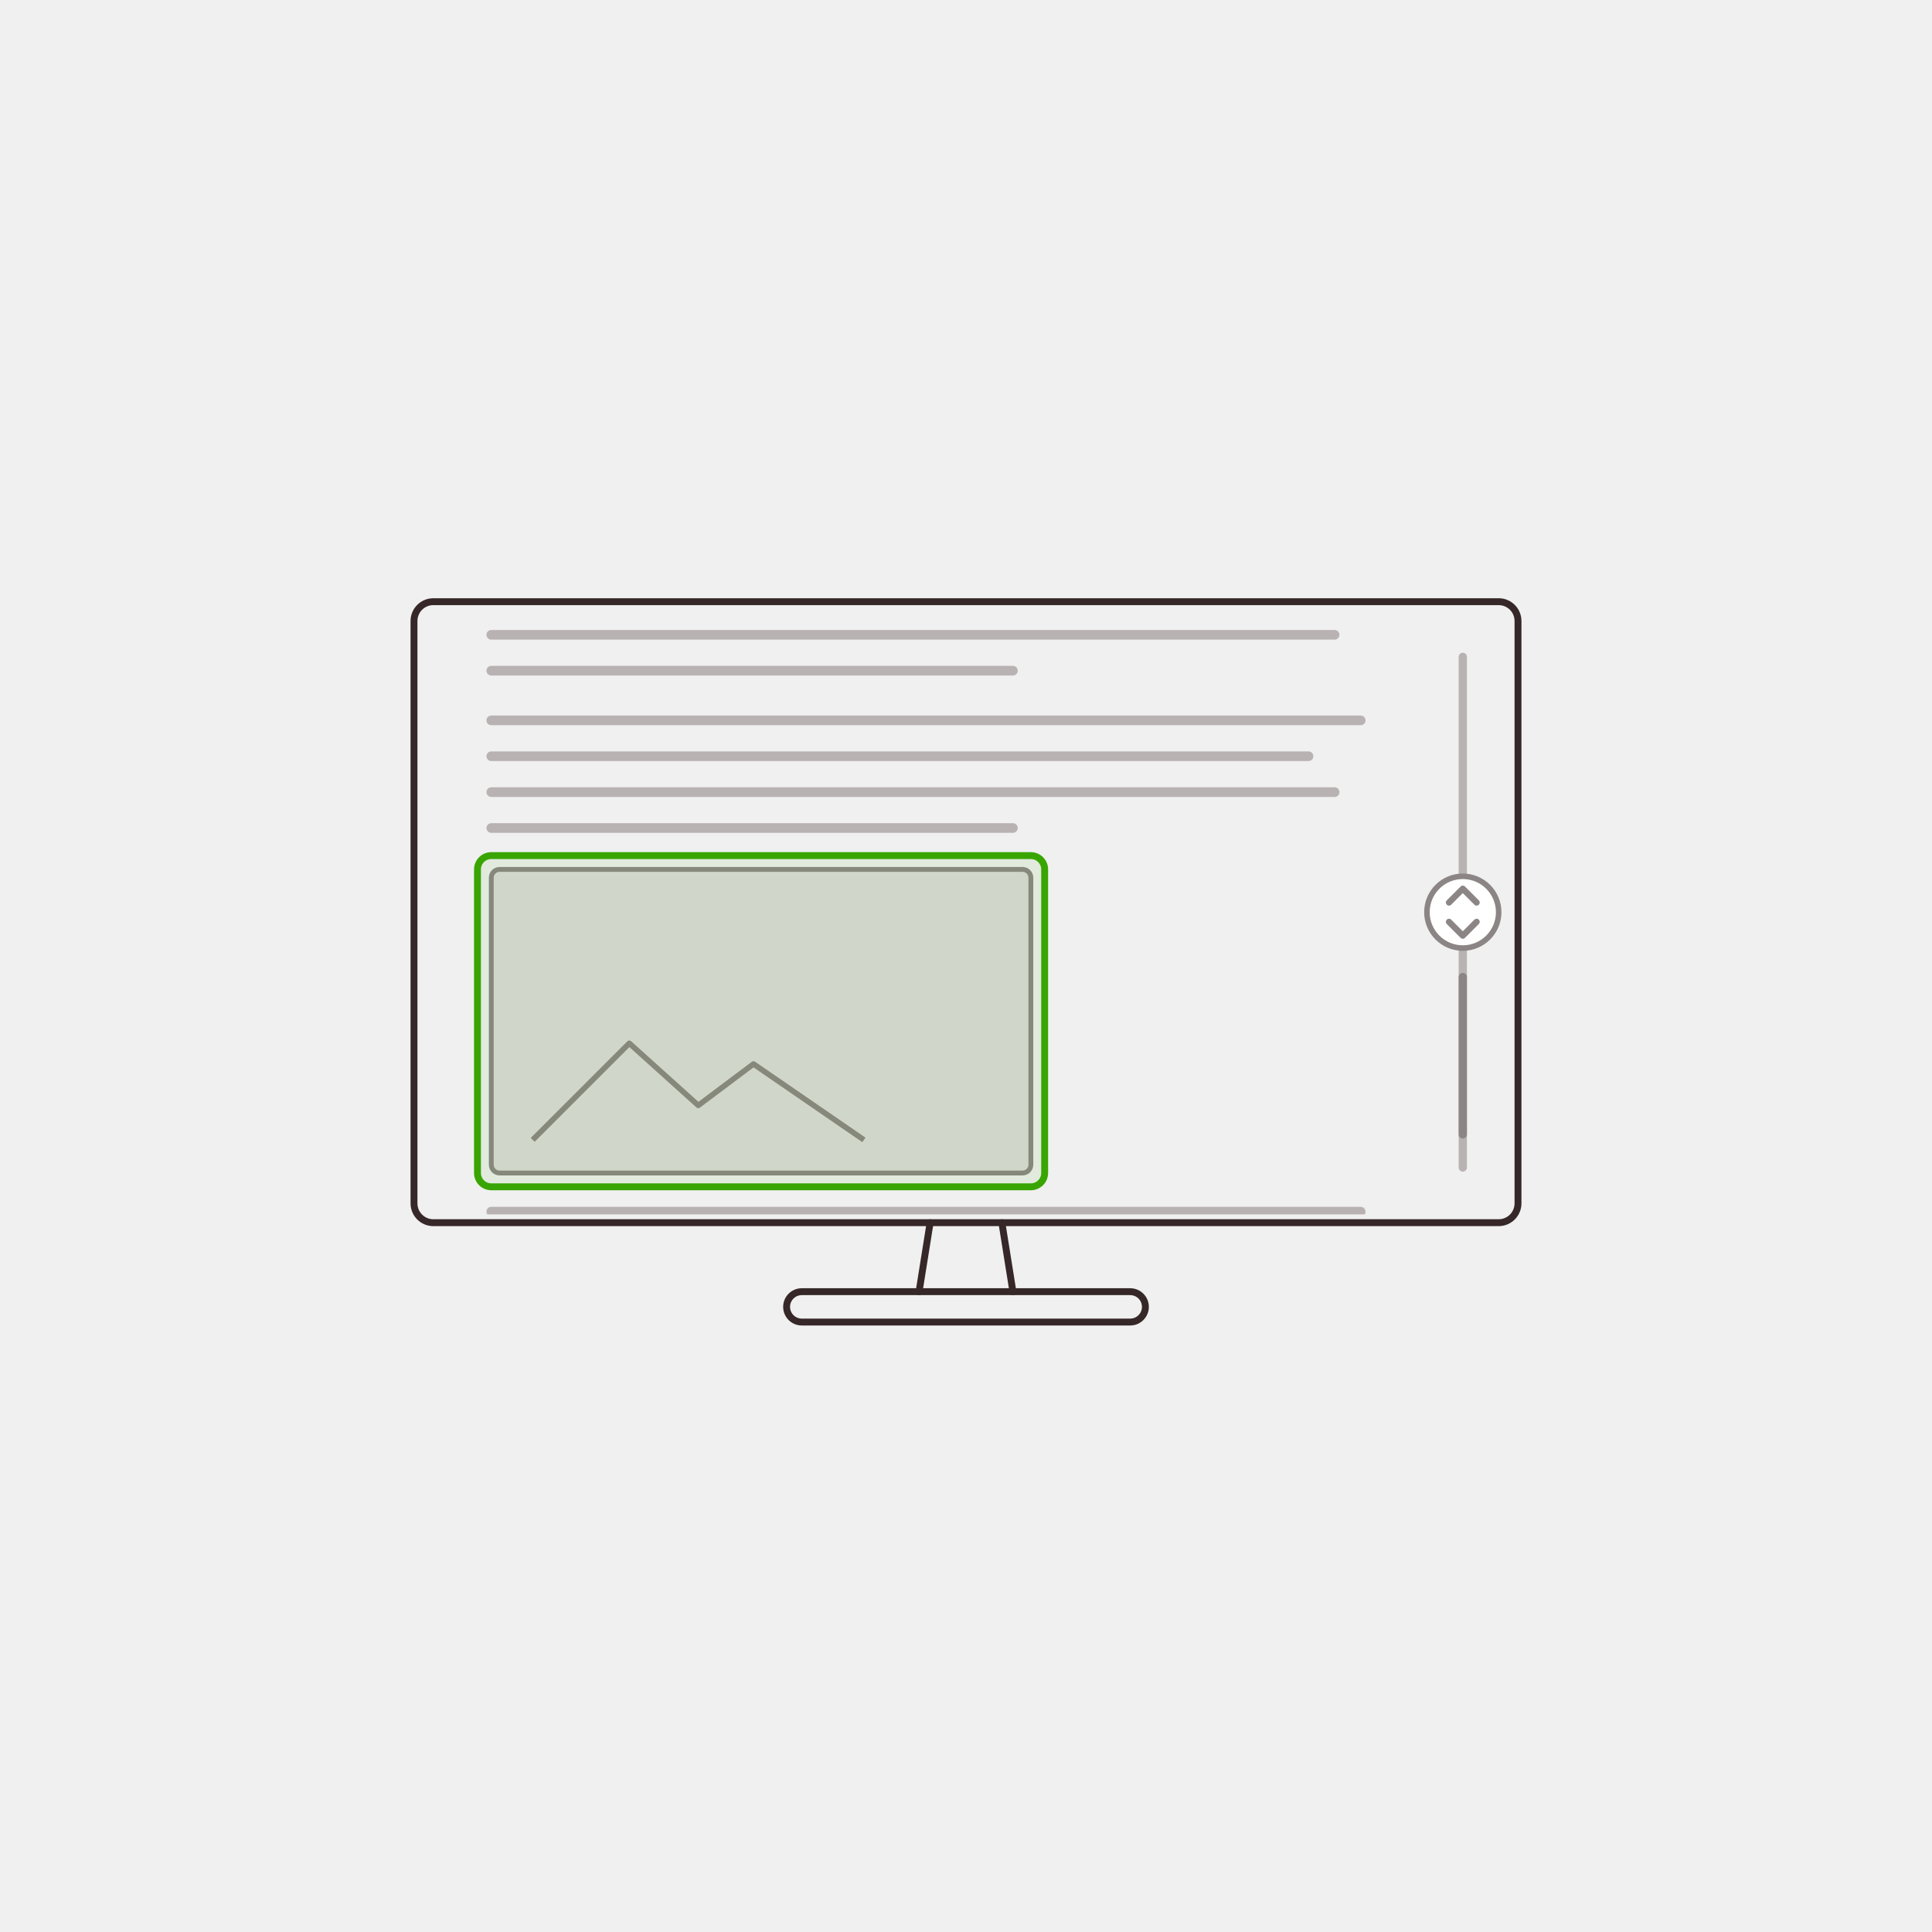
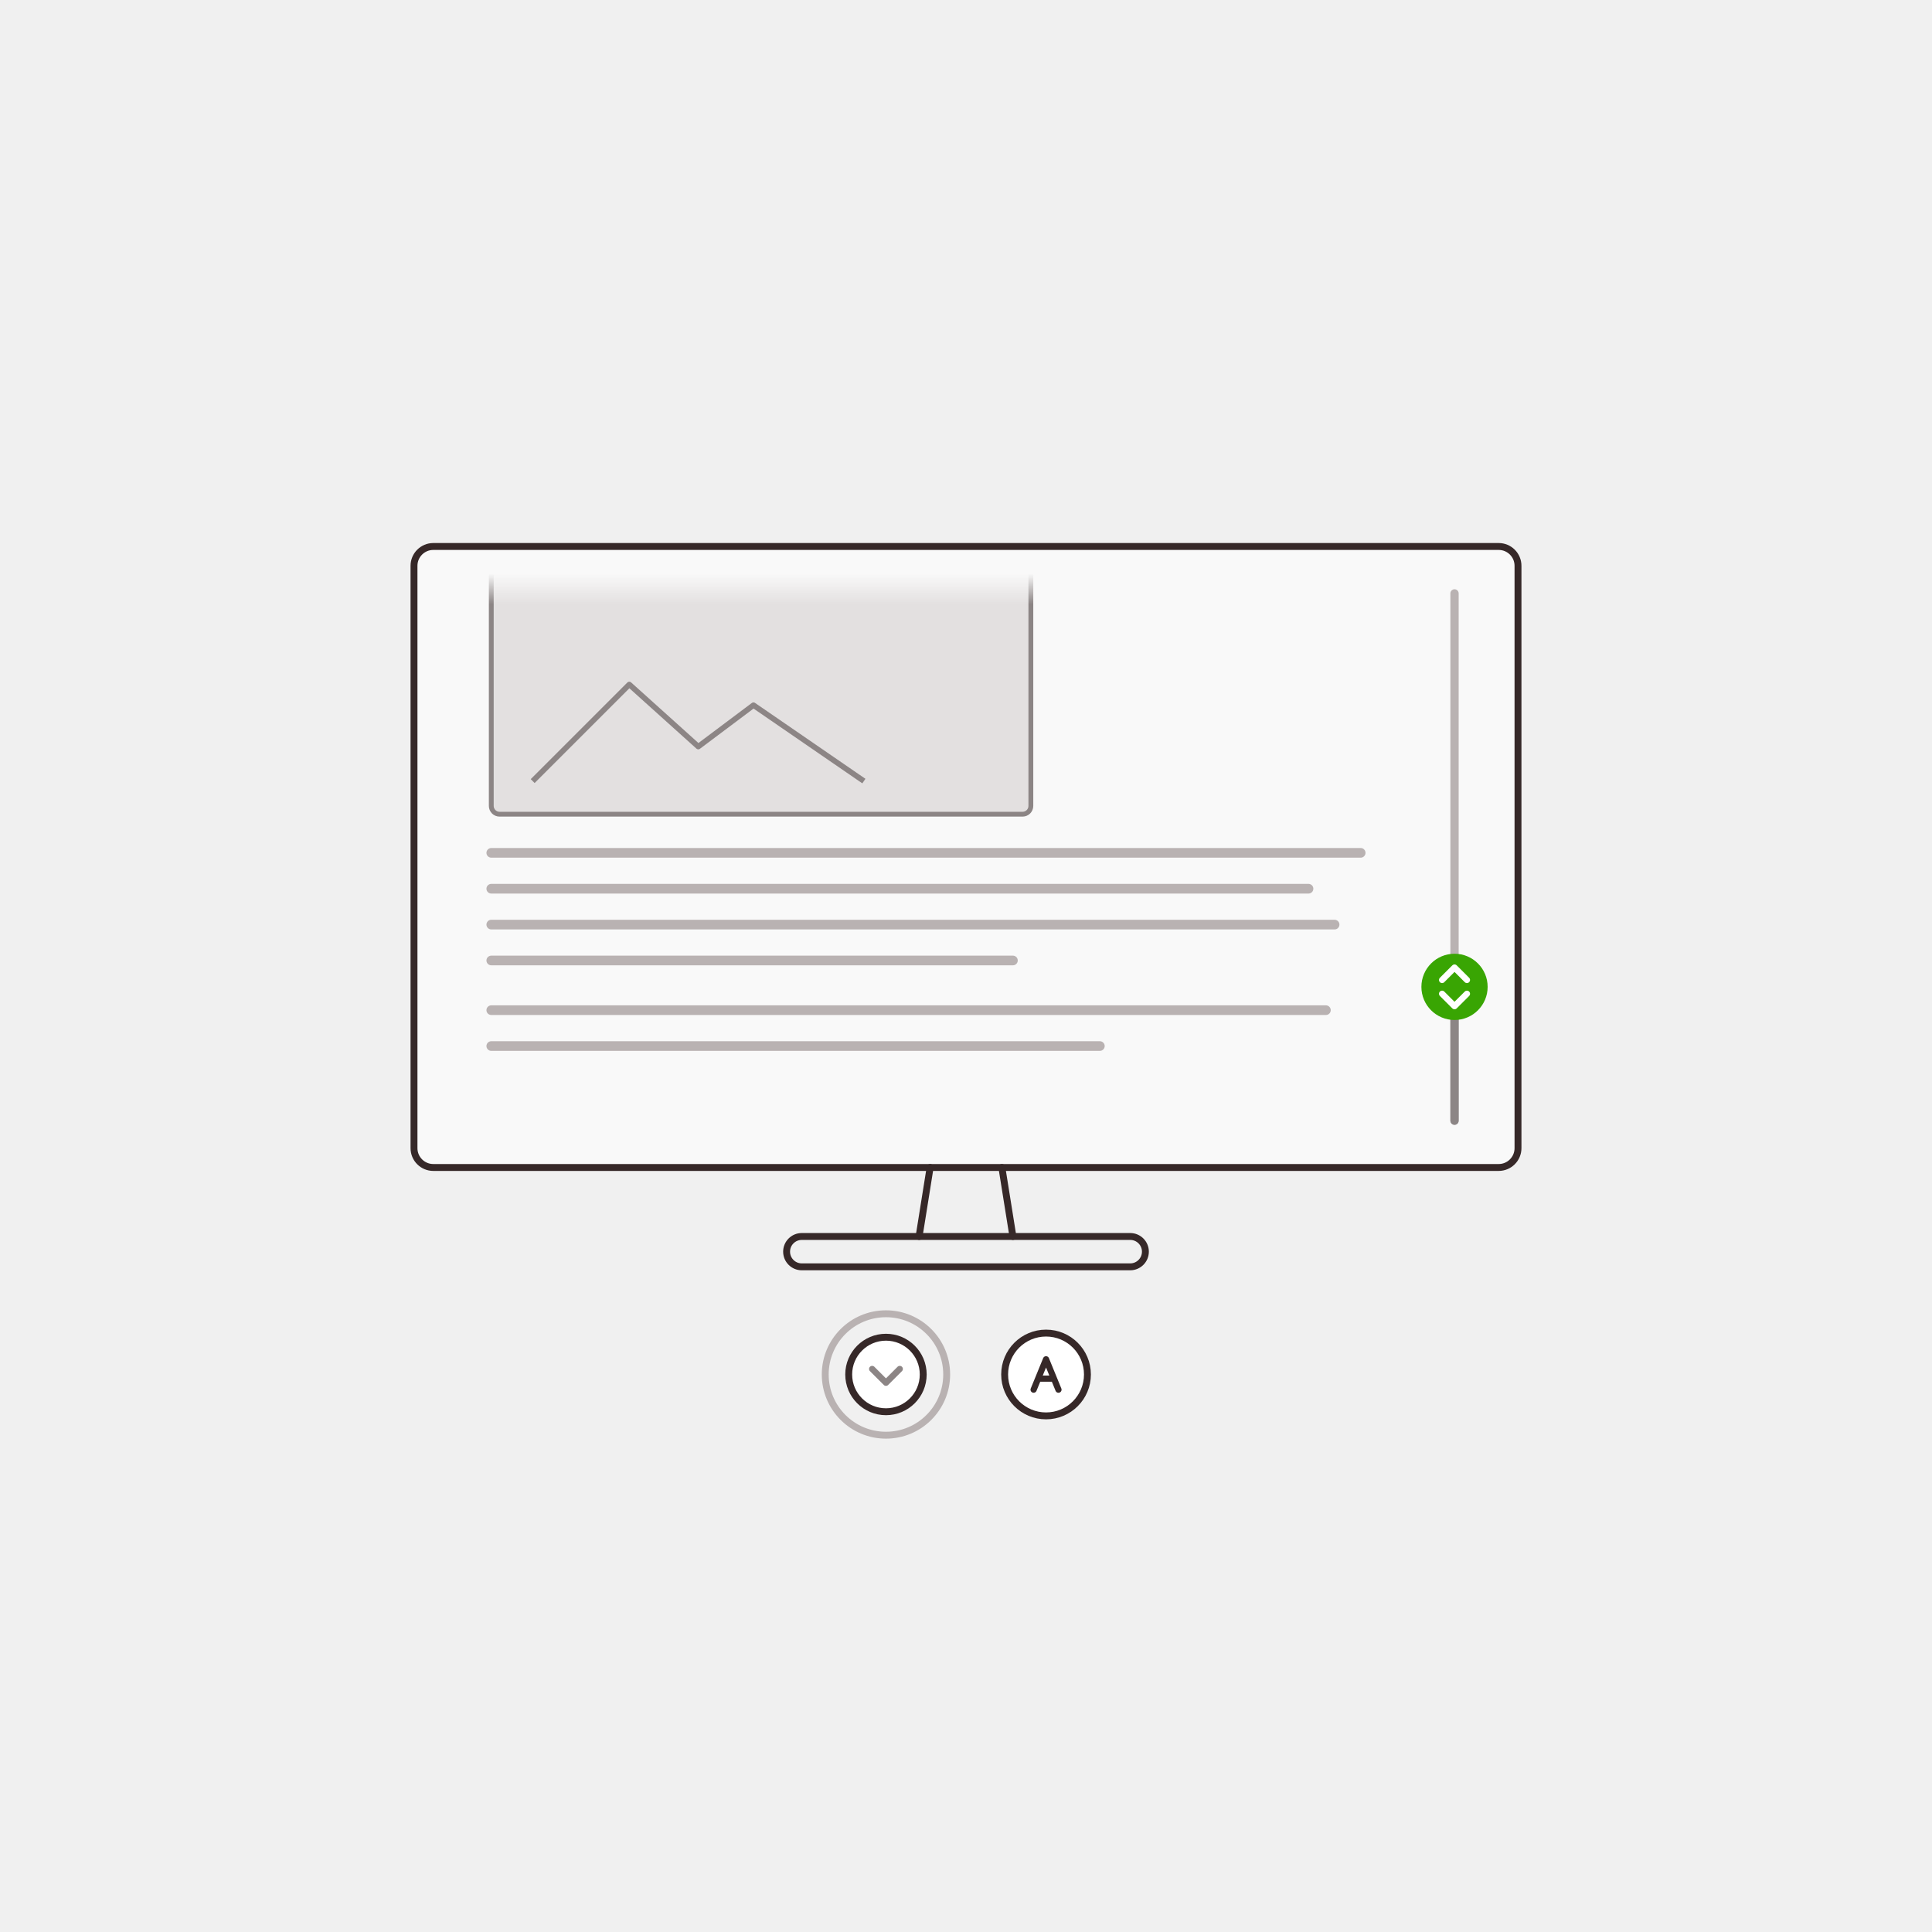
<svg xmlns="http://www.w3.org/2000/svg" width="1400" height="1400" viewBox="0 0 1400 1400">
-   <style>.xob{transform:translateY(250px);animation:xob 0.5s cubic-bezier(.3,0,.2,1) 2.8s backwards}@keyframes xob{from{transform:none}}.xos{transform-box:fill-box;transform-origin:center top;transform:scaleY(6.6818);animation:xos 0.5s cubic-bezier(.3,0,.2,1) 2.8s backwards}@keyframes xos{from{transform:none}}.chev{transform-box:fill-box;transform-origin:center;transform:rotate(180deg);animation:chev .3s cubic-bezier(.3,0,.2,1) 2.8s backwards}@keyframes chev{from{transform:none}}.xbody{animation:fadein .3s ease-out 2.95s backwards}@keyframes fadein{from{opacity:0}}.fob{transform:translateY(250px);animation:fob 0.5s cubic-bezier(.3,0,.2,1) 2.8s backwards}@keyframes fob{from{transform:none}}.fos{transform-box:fill-box;transform-origin:center top;transform:scaleY(5.4643);animation:fos 0.5s cubic-bezier(.3,0,.2,1) 2.8s backwards}@keyframes fos{from{transform:none}}.fof{transform-box:fill-box;transform-origin:center top;transform:scaleY(4.2895);animation:fos 0.5s cubic-bezier(.3,0,.2,1) 2.8s backwards}.fa{opacity:0;animation:fav 7.63s steps(1,end) backwards,pop .35s cubic-bezier(.2,1.4,.4,1) 1.25s backwards;transform-box:fill-box;transform-origin:center}@keyframes fav{0%,16.370%{opacity:0}16.383%,27.510%{opacity:1}27.523%,100%{opacity:0}}.fb{opacity:0;animation:fbv 7.63s steps(1,end) backwards,pop .35s cubic-bezier(.2,1.4,.4,1) 2.1s backwards;transform-box:fill-box;transform-origin:center}@keyframes fbv{0%,27.510%{opacity:0}27.523%,63.290%{opacity:1}63.303%,100%{opacity:0}}.fc{opacity:1;animation:fcv 7.63s steps(1,end) backwards,pop .35s cubic-bezier(.2,1.4,.4,1) 6.83s backwards;transform-box:fill-box;transform-origin:center}@keyframes fcv{0%,89.502%{opacity:0}89.515%,99.987%{opacity:1}}@keyframes pop{from{transform:scale(1.06)}}.below{transform:translateY(250px);animation:below 0.5s cubic-bezier(.3,0,.2,1) 2.8s backwards}@keyframes below{from{transform:none}}.art{transform:translateY(-914px);animation:art 7.63s linear backwards}@keyframes art{0%,49.148%{transform:none;animation-timing-function:cubic-bezier(.2,0,0,1)}54.128%,63.303%{transform:translateY(-232px);animation-timing-function:cubic-bezier(.45,0,.3,1)}89.515%,100%{transform:translateY(-914px)}}.thumb{transform:translateY(232px);animation:thumb 7.63s linear backwards}@keyframes thumb{0%,49.148%{transform:none;animation-timing-function:cubic-bezier(.2,0,0,1)}54.128%,63.303%{transform:translateY(59px);animation-timing-function:cubic-bezier(.45,0,.3,1)}89.515%,100%{transform:translateY(232px)}}.ripple{opacity:0;transform-box:fill-box;transform-origin:center;animation:ripple 1s cubic-bezier(0,0,.58,1) 0.65s}@keyframes ripple{from{opacity:.9;transform:scale(1)}to{opacity:0;transform:scale(3)}}.hint{transform-box:fill-box;transform-origin:center;animation:burst .75s cubic-bezier(.2,1.2,.4,1) 0.5s backwards}@keyframes burst{from{opacity:0;transform:scale(2)}40%{opacity:1}}.hc{fill:#ffffff;stroke:#8c8585;animation:hc 7.63s steps(1,end) backwards}@keyframes hc{0%,16.370%{fill:#39a503;stroke:#39a503}16.383%,63.290%{fill:#ffffff;stroke:#8c8585}63.303%,89.502%{fill:#39a503;stroke:#39a503}89.515%,100%{fill:#ffffff;stroke:#8c8585}}.ha{stroke:#8c8585;animation:ha 7.63s steps(1,end) backwards}@keyframes ha{0%,16.370%{stroke:#ffffff}16.383%,63.290%{stroke:#8c8585}63.303%,89.502%{stroke:#ffffff}89.515%,100%{stroke:#8c8585}}@media (prefers-reduced-motion:reduce){*{animation:none!important}}</style>
-   <rect x="300" y="436" width="800" height="450" rx="14" fill="none" stroke="#362828" stroke-width="5" />
-   <path d="M 674 886 L 666 936 M 726 886 L 734 936" fill="none" stroke="#362828" stroke-width="5" stroke-linecap="round" />
-   <rect x="570" y="936" width="260" height="22" rx="11" fill="none" stroke="#362828" stroke-width="5" />
+   <style>.f1{opacity:0}.f1{animation:f1 8.318s steps(1,end) backwards}@keyframes f1{0.000%,10.808%{opacity:1}10.820%,100%{opacity:0}}.f2{opacity:0}.f2{animation:f2 8.318s steps(1,end) backwards}@keyframes f2{0%,10.808%{opacity:0}10.820%,19.224%{opacity:1}19.236%,100%{opacity:0}}.f3{opacity:0}.f3{animation:f3 8.318s steps(1,end) backwards}@keyframes f3{0%,19.224%{opacity:0}19.236%,38.496%{opacity:1}38.508%,100%{opacity:0}}.f4{opacity:0}.f4{animation:f4 8.318s steps(1,end) backwards}@keyframes f4{0%,45.992%{opacity:0}46.004%,73.680%{opacity:1}73.692%,100%{opacity:0}}.f4{transform-box:fill-box;transform-origin:center}.f4{animation:f4 8.318s steps(1,end) backwards,press .12s linear 4.676s}@keyframes press{50%{transform:scale(.985)}}.chev{transform-box:fill-box;transform-origin:center;transform:rotate(90deg);animation:chev .2s cubic-bezier(.4,0,.2,1) 4.676s backwards}@keyframes chev{from{transform:none}}.panel{opacity:1}.panel{animation:panel 8.318s steps(1,end) backwards}@keyframes panel{0%,56.211%{opacity:0}56.223%,100%{opacity:1}}.below{transform:translateY(128px)}.below{animation:below 8.318s steps(1,end) backwards}@keyframes below{0%,56.211%{transform:none}56.223%,100%{transform:translateY(128px)}}.art{transform:translateY(-1264px);animation:art 8.318s linear backwards}@keyframes art{0%,19.236%{transform:translateY(0.00px);animation-timing-function:cubic-bezier(.4,0,.2,1)}21.641%,28.253%{transform:translateY(-68.00px);animation-timing-function:linear}46.004%{transform:translateY(-570.00px);animation-timing-function:cubic-bezier(.4,0,.2,1)}50.212%,63.437%{transform:translateY(-638.00px);animation-timing-function:linear}85.573%,100%{transform:translateY(-1264.00px)}}.thumb{transform:translateY(263.12px);animation:thumb 8.318s linear backwards}@keyframes thumb{0%,19.236%{transform:translateY(-0.00px);animation-timing-function:cubic-bezier(.4,0,.2,1)}21.641%,28.253%{transform:translateY(14.16px);animation-timing-function:linear}46.004%{transform:translateY(118.65px);animation-timing-function:cubic-bezier(.4,0,.2,1)}50.212%,63.437%{transform:translateY(132.81px);animation-timing-function:linear}85.573%,100%{transform:translateY(263.12px)}}.hc{fill:#39a503;stroke:#39a503}.hc{animation:hc 8.318s steps(1,end) backwards}@keyframes hc{0%,38.496%{fill:#fff;stroke:#8c8585}38.508%,45.992%{fill:#39a503;stroke:#39a503}46.004%,73.680%{fill:#fff;stroke:#8c8585}73.692%,100%{fill:#39a503;stroke:#39a503}}.ha{stroke:#fff}.ha{animation:ha 8.318s steps(1,end) backwards}@keyframes ha{0%,38.496%{stroke:#8c8585}38.508%,45.992%{stroke:#fff}46.004%,73.680%{stroke:#8c8585}73.692%,100%{stroke:#fff}}.cap{fill:#fff;stroke:#362828}.cap{animation:cap 8.318s steps(1,end) backwards}@keyframes cap{0%,10.808%{fill:#fff;stroke:#362828}10.820%,13.453%{fill:#39a503;stroke:#39a503}13.465%,19.224%{fill:#fff;stroke:#362828}19.236%,21.869%{fill:#39a503;stroke:#39a503}21.881%,28.241%{fill:#fff;stroke:#362828}28.253%,45.992%{fill:#39a503;stroke:#39a503}46.004%,63.425%{fill:#fff;stroke:#362828}63.437%,85.561%{fill:#39a503;stroke:#39a503}85.573%,100%{fill:#fff;stroke:#362828}}.arrow{stroke:#8c8585}.arrow{animation:arrow 8.318s steps(1,end) backwards}@keyframes arrow{0%,10.808%{stroke:#8c8585}10.820%,13.453%{stroke:#fff}13.465%,19.224%{stroke:#8c8585}19.236%,21.869%{stroke:#fff}21.881%,28.241%{stroke:#8c8585}28.253%,45.992%{stroke:#fff}46.004%,63.425%{stroke:#8c8585}63.437%,85.561%{stroke:#fff}85.573%,100%{stroke:#8c8585}}.abtn{fill:#fff;stroke:#362828}.abtn{animation:abtn 8.318s steps(1,end) backwards}@keyframes abtn{0%,56.211%{fill:#fff;stroke:#362828}56.223%,58.856%{fill:#39a503;stroke:#39a503}58.868%,100%{fill:#fff;stroke:#362828}}.aglyph{stroke:#362828}.aglyph{animation:aglyph 8.318s steps(1,end) backwards}@keyframes aglyph{0%,56.211%{stroke:#362828}56.223%,58.856%{stroke:#fff}58.868%,100%{stroke:#362828}}@media (prefers-reduced-motion:reduce){*{animation:none!important}}</style>
  <defs>
    <clipPath id="well">
-       <rect x="306" y="442" width="788" height="438" rx="10" />
+       <rect x="306" y="402" width="788" height="438" rx="10" />
    </clipPath>
+     <linearGradient id="fade" gradientUnits="userSpaceOnUse" x1="0" y1="396" x2="0" y2="846">
+       <stop offset="0.044" stop-color="#000" />
+       <stop offset="0.093" stop-color="#fff" />
+       <stop offset="0.889" stop-color="#fff" />
+       <stop offset="0.96" stop-color="#000" />
+     </linearGradient>
+     <mask id="gradients" maskUnits="userSpaceOnUse" x="300" y="396" width="800" height="450">
+       <rect x="300" y="396" width="800" height="450" fill="url(#fade)" />
+     </mask>
  </defs>
+   <rect x="300" y="396" width="800" height="450" rx="14" fill="#fff" fill-opacity=".6" />
  <g clip-path="url(#well)">
-     <g class="art">
-       <line x1="356" y1="492" x2="847.4" y2="492" stroke="#362828" stroke-width="14" stroke-linecap="round" />
-       <line x1="356" y1="526" x2="671.0" y2="526" stroke="#362828" stroke-width="14" stroke-linecap="round" />
-       <rect x="356" y="562" width="230" height="52" rx="26" fill="none" stroke="#362828" stroke-width="4" />
-       <line x1="390" y1="588" x2="530" y2="588" stroke="#8c8585" stroke-width="7" stroke-linecap="round" />
-       <line x1="356" y1="642" x2="960.8" y2="642" stroke="#b9b2b2" stroke-width="7" stroke-linecap="round" />
-       <line x1="356" y1="668" x2="797.0" y2="668" stroke="#b9b2b2" stroke-width="7" stroke-linecap="round" />
-       <path d="M 356 704 Q 356 698 362 698 H 980 Q 986 698 986 704" fill="none" stroke="#362828" stroke-width="4" />
-       <g class="xob">
-         <path d="M 356 748 Q 356 754 362 754 H 980 Q 986 754 986 748" fill="none" stroke="#362828" stroke-width="4" />
+     <g mask="url(#gradients)">
+       <g class="art">
+         <line x1="356" y1="456" x2="847.4" y2="456" stroke="#362828" stroke-width="14" stroke-linecap="round" />
+         <line x1="356" y1="490" x2="671.0" y2="490" stroke="#362828" stroke-width="14" stroke-linecap="round" />
+         <line x1="356" y1="532" x2="986" y2="532" stroke="#b9b2b2" stroke-width="7" stroke-linecap="round" />
+         <line x1="356" y1="558" x2="948.2" y2="558" stroke="#b9b2b2" stroke-width="7" stroke-linecap="round" />
+         <line x1="356" y1="584" x2="967.1" y2="584" stroke="#b9b2b2" stroke-width="7" stroke-linecap="round" />
+         <line x1="356" y1="610" x2="734.0" y2="610" stroke="#b9b2b2" stroke-width="7" stroke-linecap="round" />
+         <rect x="356" y="640" width="630" height="56" rx="6" fill="none" stroke="#362828" stroke-width="4" />
+         <line x1="410" y1="668" x2="693.5" y2="668" stroke="#8c8585" stroke-width="8" stroke-linecap="round" />
+         <path d="M 378 661 l 7 7 l -7 7" fill="none" stroke="#362828" stroke-width="4" stroke-linecap="round" stroke-linejoin="round" />
+         <rect x="356" y="718" width="630" height="56" rx="6" fill="none" stroke="#362828" stroke-width="4" />
+         <line x1="410" y1="746" x2="693.5" y2="746" stroke="#8c8585" stroke-width="8" stroke-linecap="round" />
+         <path d="M 378 739 l 7 7 l -7 7" fill="none" stroke="#362828" stroke-width="4" stroke-linecap="round" stroke-linejoin="round" />
+         <rect x="356" y="796" width="630" height="56" rx="6" fill="none" stroke="#362828" stroke-width="4" />
+         <line x1="410" y1="824" x2="693.5" y2="824" stroke="#8c8585" stroke-width="8" stroke-linecap="round" />
+         <path d="M 378 817 l 7 7 l -7 7" fill="none" stroke="#362828" stroke-width="4" stroke-linecap="round" stroke-linejoin="round" />
+         <line x1="356" y1="880" x2="986" y2="880" stroke="#b9b2b2" stroke-width="7" stroke-linecap="round" />
+         <line x1="356" y1="906" x2="948.2" y2="906" stroke="#b9b2b2" stroke-width="7" stroke-linecap="round" />
+         <line x1="356" y1="932" x2="967.1" y2="932" stroke="#b9b2b2" stroke-width="7" stroke-linecap="round" />
+         <line x1="356" y1="958" x2="734.0" y2="958" stroke="#b9b2b2" stroke-width="7" stroke-linecap="round" />
+         <line x1="356" y1="988" x2="356" y2="1054" stroke="#362828" stroke-width="7" stroke-linecap="round" />
+         <line x1="386" y1="1002" x2="827.0" y2="1002" stroke="#8c8585" stroke-width="10" stroke-linecap="round" />
+         <line x1="386" y1="1036" x2="701.0" y2="1036" stroke="#8c8585" stroke-width="10" stroke-linecap="round" />
+         <line x1="356" y1="1082" x2="986" y2="1082" stroke="#b9b2b2" stroke-width="7" stroke-linecap="round" />
+         <line x1="356" y1="1108" x2="948.2" y2="1108" stroke="#b9b2b2" stroke-width="7" stroke-linecap="round" />
+         <line x1="356" y1="1134" x2="967.1" y2="1134" stroke="#b9b2b2" stroke-width="7" stroke-linecap="round" />
+         <line x1="356" y1="1160" x2="734.0" y2="1160" stroke="#b9b2b2" stroke-width="7" stroke-linecap="round" />
+         <line x1="356" y1="1196" x2="986" y2="1196" stroke="#b9b2b2" stroke-width="7" stroke-linecap="round" />
+         <line x1="356" y1="1222" x2="948.2" y2="1222" stroke="#b9b2b2" stroke-width="7" stroke-linecap="round" />
+         <line x1="356" y1="1248" x2="967.1" y2="1248" stroke="#b9b2b2" stroke-width="7" stroke-linecap="round" />
+         <line x1="356" y1="1274" x2="734.0" y2="1274" stroke="#b9b2b2" stroke-width="7" stroke-linecap="round" />
+         <line x1="356" y1="1310" x2="960.8" y2="1310" stroke="#b9b2b2" stroke-width="7" stroke-linecap="round" />
+         <line x1="356" y1="1336" x2="797.0" y2="1336" stroke="#b9b2b2" stroke-width="7" stroke-linecap="round" />
+         <rect x="356" y="1366" width="630" height="56" rx="6" fill="none" stroke="#362828" stroke-width="4" />
+         <line x1="410" y1="1394" x2="693.5" y2="1394" stroke="#8c8585" stroke-width="8" stroke-linecap="round" />
+         <path class="chev" d="M 378 1387 l 7 7 l -7 7" fill="none" stroke="#362828" stroke-width="4" stroke-linecap="round" stroke-linejoin="round" />
+         <g class="panel">
+           <rect x="358" y="1426" width="626" height="120" rx="4" fill="#b9b2b2" fill-opacity=".2" />
+           <line x1="396" y1="1450" x2="937.8" y2="1450" stroke="#8c8585" stroke-width="7" stroke-linecap="round" />
+           <line x1="396" y1="1476" x2="900.0" y2="1476" stroke="#8c8585" stroke-width="7" stroke-linecap="round" />
+           <line x1="396" y1="1502" x2="925.2" y2="1502" stroke="#8c8585" stroke-width="7" stroke-linecap="round" />
+           <line x1="396" y1="1528" x2="742.5" y2="1528" stroke="#8c8585" stroke-width="7" stroke-linecap="round" />
+         </g>
+         <g class="below">
+           <line x1="356" y1="1450" x2="960.8" y2="1450" stroke="#b9b2b2" stroke-width="7" stroke-linecap="round" />
+           <line x1="356" y1="1476" x2="797.0" y2="1476" stroke="#b9b2b2" stroke-width="7" stroke-linecap="round" />
+           <rect x="356" y="1506" width="391" height="220" rx="6" fill="#b9b2b2" fill-opacity=".35" stroke="#8c8585" stroke-width="3.5" />
+           <path d="M 386 1702 l 70 -70 l 50 45 l 40 -30 l 80 55" fill="none" stroke="#8c8585" stroke-width="4" stroke-linejoin="round" />
+           <line x1="356" y1="1754" x2="986" y2="1754" stroke="#b9b2b2" stroke-width="7" stroke-linecap="round" />
+           <line x1="356" y1="1780" x2="948.2" y2="1780" stroke="#b9b2b2" stroke-width="7" stroke-linecap="round" />
+           <line x1="356" y1="1806" x2="967.1" y2="1806" stroke="#b9b2b2" stroke-width="7" stroke-linecap="round" />
+           <line x1="356" y1="1832" x2="734.0" y2="1832" stroke="#b9b2b2" stroke-width="7" stroke-linecap="round" />
+           <line x1="356" y1="1868" x2="960.8" y2="1868" stroke="#b9b2b2" stroke-width="7" stroke-linecap="round" />
+           <line x1="356" y1="1894" x2="797.0" y2="1894" stroke="#b9b2b2" stroke-width="7" stroke-linecap="round" />
+         </g>
+         <rect class="f1" x="347" y="631" width="648" height="74" rx="10" fill="#39a503" fill-opacity=".08" stroke="#39a503" stroke-width="5" />
+         <rect class="f2" x="347" y="709" width="648" height="74" rx="10" fill="#39a503" fill-opacity=".08" stroke="#39a503" stroke-width="5" />
+         <rect class="f3" x="347" y="787" width="648" height="74" rx="10" fill="#39a503" fill-opacity=".08" stroke="#39a503" stroke-width="5" />
+         <rect class="f4" x="347" y="1357" width="648" height="74" rx="10" fill="#39a503" fill-opacity=".08" stroke="#39a503" stroke-width="5" />
      </g>
-       <g class="xos">
-         <line x1="356" y1="704" x2="356" y2="748" stroke="#362828" stroke-width="4" />
-         <line x1="986" y1="704" x2="986" y2="748" stroke="#362828" stroke-width="4" />
-       </g>
-       <line x1="382" y1="726" x2="665.5" y2="726" stroke="#8c8585" stroke-width="8" stroke-linecap="round" />
-       <path class="chev" d="M 940 720 l 12 12 l 12 -12" fill="none" stroke="#362828" stroke-width="4" stroke-linecap="round" stroke-linejoin="round" />
-       <g class="xbody">
-         <rect x="370" y="760" width="602" height="230" rx="4" fill="#b9b2b2" fill-opacity=".22" />
-         <line x1="390" y1="790" x2="931.8" y2="790" stroke="#8c8585" stroke-width="7" stroke-linecap="round" />
-         <line x1="390" y1="818" x2="894.0" y2="818" stroke="#8c8585" stroke-width="7" stroke-linecap="round" />
-         <line x1="390" y1="846" x2="919.2" y2="846" stroke="#8c8585" stroke-width="7" stroke-linecap="round" />
-         <line x1="390" y1="874" x2="780.6" y2="874" stroke="#8c8585" stroke-width="7" stroke-linecap="round" />
-         <line x1="390" y1="902" x2="906.6" y2="902" stroke="#8c8585" stroke-width="7" stroke-linecap="round" />
-         <line x1="390" y1="930" x2="881.4" y2="930" stroke="#8c8585" stroke-width="7" stroke-linecap="round" />
-         <line x1="390" y1="958" x2="705.0" y2="958" stroke="#8c8585" stroke-width="7" stroke-linecap="round" />
-       </g>
-       <g class="below">
-         <line x1="356" y1="782" x2="986" y2="782" stroke="#b9b2b2" stroke-width="7" stroke-linecap="round" />
-         <line x1="356" y1="808" x2="948.2" y2="808" stroke="#b9b2b2" stroke-width="7" stroke-linecap="round" />
-         <line x1="356" y1="834" x2="967.1" y2="834" stroke="#b9b2b2" stroke-width="7" stroke-linecap="round" />
-         <line x1="356" y1="860" x2="734.0" y2="860" stroke="#b9b2b2" stroke-width="7" stroke-linecap="round" />
-         <line x1="356" y1="896" x2="986" y2="896" stroke="#b9b2b2" stroke-width="7" stroke-linecap="round" />
-         <line x1="356" y1="922" x2="948.2" y2="922" stroke="#b9b2b2" stroke-width="7" stroke-linecap="round" />
-         <line x1="356" y1="948" x2="967.1" y2="948" stroke="#b9b2b2" stroke-width="7" stroke-linecap="round" />
-         <line x1="356" y1="974" x2="734.0" y2="974" stroke="#b9b2b2" stroke-width="7" stroke-linecap="round" />
-         <line x1="356" y1="1010" x2="960.8" y2="1010" stroke="#b9b2b2" stroke-width="7" stroke-linecap="round" />
-         <line x1="356" y1="1036" x2="797.0" y2="1036" stroke="#b9b2b2" stroke-width="7" stroke-linecap="round" />
-         <line x1="356" y1="1072" x2="986" y2="1072" stroke="#b9b2b2" stroke-width="7" stroke-linecap="round" />
-         <line x1="356" y1="1098" x2="948.2" y2="1098" stroke="#b9b2b2" stroke-width="7" stroke-linecap="round" />
-         <line x1="356" y1="1124" x2="967.1" y2="1124" stroke="#b9b2b2" stroke-width="7" stroke-linecap="round" />
-         <line x1="356" y1="1150" x2="734.0" y2="1150" stroke="#b9b2b2" stroke-width="7" stroke-linecap="round" />
-         <line x1="356" y1="1186" x2="986" y2="1186" stroke="#b9b2b2" stroke-width="7" stroke-linecap="round" />
-         <line x1="356" y1="1212" x2="948.2" y2="1212" stroke="#b9b2b2" stroke-width="7" stroke-linecap="round" />
-         <line x1="356" y1="1238" x2="967.1" y2="1238" stroke="#b9b2b2" stroke-width="7" stroke-linecap="round" />
-         <line x1="356" y1="1264" x2="734.0" y2="1264" stroke="#b9b2b2" stroke-width="7" stroke-linecap="round" />
-         <rect x="356" y="1294" width="391" height="220" rx="6" fill="#b9b2b2" fill-opacity=".35" stroke="#8c8585" stroke-width="3.5" />
-         <path d="M 386 1490 l 70 -70 l 50 45 l 40 -30 l 80 55" fill="none" stroke="#8c8585" stroke-width="4" stroke-linejoin="round" />
-         <line x1="356" y1="1542" x2="986" y2="1542" stroke="#b9b2b2" stroke-width="7" stroke-linecap="round" />
-         <line x1="356" y1="1568" x2="948.2" y2="1568" stroke="#b9b2b2" stroke-width="7" stroke-linecap="round" />
-         <line x1="356" y1="1594" x2="967.1" y2="1594" stroke="#b9b2b2" stroke-width="7" stroke-linecap="round" />
-         <line x1="356" y1="1620" x2="734.0" y2="1620" stroke="#b9b2b2" stroke-width="7" stroke-linecap="round" />
-       </g>
-       <rect class="fa" x="346" y="552" width="250" height="72" rx="10" fill="#39a503" fill-opacity=".08" stroke="#39a503" stroke-width="5" />
-       <g class="fb">
-         <rect x="346" y="688" width="650" height="76" rx="10" fill="#39a503" fill-opacity=".08" class="fof" />
-         <path d="M 346 698 Q 346 688 356 688 H 986 Q 996 688 996 698" fill="none" stroke="#39a503" stroke-width="5" />
-         <g class="fob">
-           <path d="M 346 754 Q 346 764 356 764 H 986 Q 996 764 996 754" fill="none" stroke="#39a503" stroke-width="5" />
-         </g>
-         <g class="fos">
-           <line x1="346" y1="698" x2="346" y2="754" stroke="#39a503" stroke-width="5" />
-           <line x1="996" y1="698" x2="996" y2="754" stroke="#39a503" stroke-width="5" />
-         </g>
-       </g>
-       <rect class="fc" x="346" y="1534" width="411" height="240" rx="10" fill="#39a503" fill-opacity=".08" stroke="#39a503" stroke-width="5" />
    </g>
  </g>
-   <line x1="1060" y1="476" x2="1060" y2="846" stroke="#b9b2b2" stroke-width="6" stroke-linecap="round" />
-   <line class="thumb" x1="1060" y1="476" x2="1060" y2="590" stroke="#8c8585" stroke-width="6" stroke-linecap="round" />
-   <circle class="ripple" cx="1060" cy="661.0" r="26" fill="none" stroke="#39a503" stroke-width="4" />
-   <g class="hint">
-     <circle class="hc" cx="1060" cy="661.0" r="26" stroke-width="4" />
-     <path class="ha" d="M 1050 654.0 l 10 -10 l 10 10 M 1050 668.0 l 10 10 l 10 -10" fill="none" stroke-width="4.5" stroke-linecap="round" stroke-linejoin="round" />
+   <rect x="300" y="396" width="800" height="450" rx="14" fill="none" stroke="#362828" stroke-width="5" />
+   <path d="M 674 846 L 666 896 M 726 846 L 734 896" fill="none" stroke="#362828" stroke-width="5" stroke-linecap="round" />
+   <rect x="570" y="896" width="260" height="22" rx="11" fill="none" stroke="#362828" stroke-width="5" />
+   <line x1="1054" y1="430" x2="1054" y2="812" stroke="#b9b2b2" stroke-width="6" stroke-linecap="round" />
+   <g class="thumb">
+     <line x1="1054" y1="474" x2="1054" y2="549" stroke="#8c8585" stroke-width="6" stroke-linecap="round" />
+     <circle class="hc" cx="1054" cy="452" r="22" stroke-width="4" />
+     <path class="ha" d="M 1045 447 l 9 -9 l 9 9 M 1045 457 l 9 9 l 9 -9" fill="none" stroke-width="4.5" stroke-linecap="round" stroke-linejoin="round" />
  </g>
+   <circle cx="642" cy="996" r="44" fill="none" stroke="#b9b2b2" stroke-width="5" />
+   <g>
+     <circle class="cap" cx="642" cy="996" r="27" stroke-width="5" />
+     <path class="arrow" d="M 632 992 l 10 10 l 10 -10" fill="none" stroke-width="4.5" stroke-linecap="round" stroke-linejoin="round" />
+   </g>
+   <circle class="abtn" cx="758" cy="996" r="30" stroke-width="5" />
+   <path class="aglyph" d="M 749 1007 L 758 985 L 767 1007 M 752.5 999 H 763.5" fill="none" stroke-width="4.5" stroke-linecap="round" stroke-linejoin="round" />
</svg>
